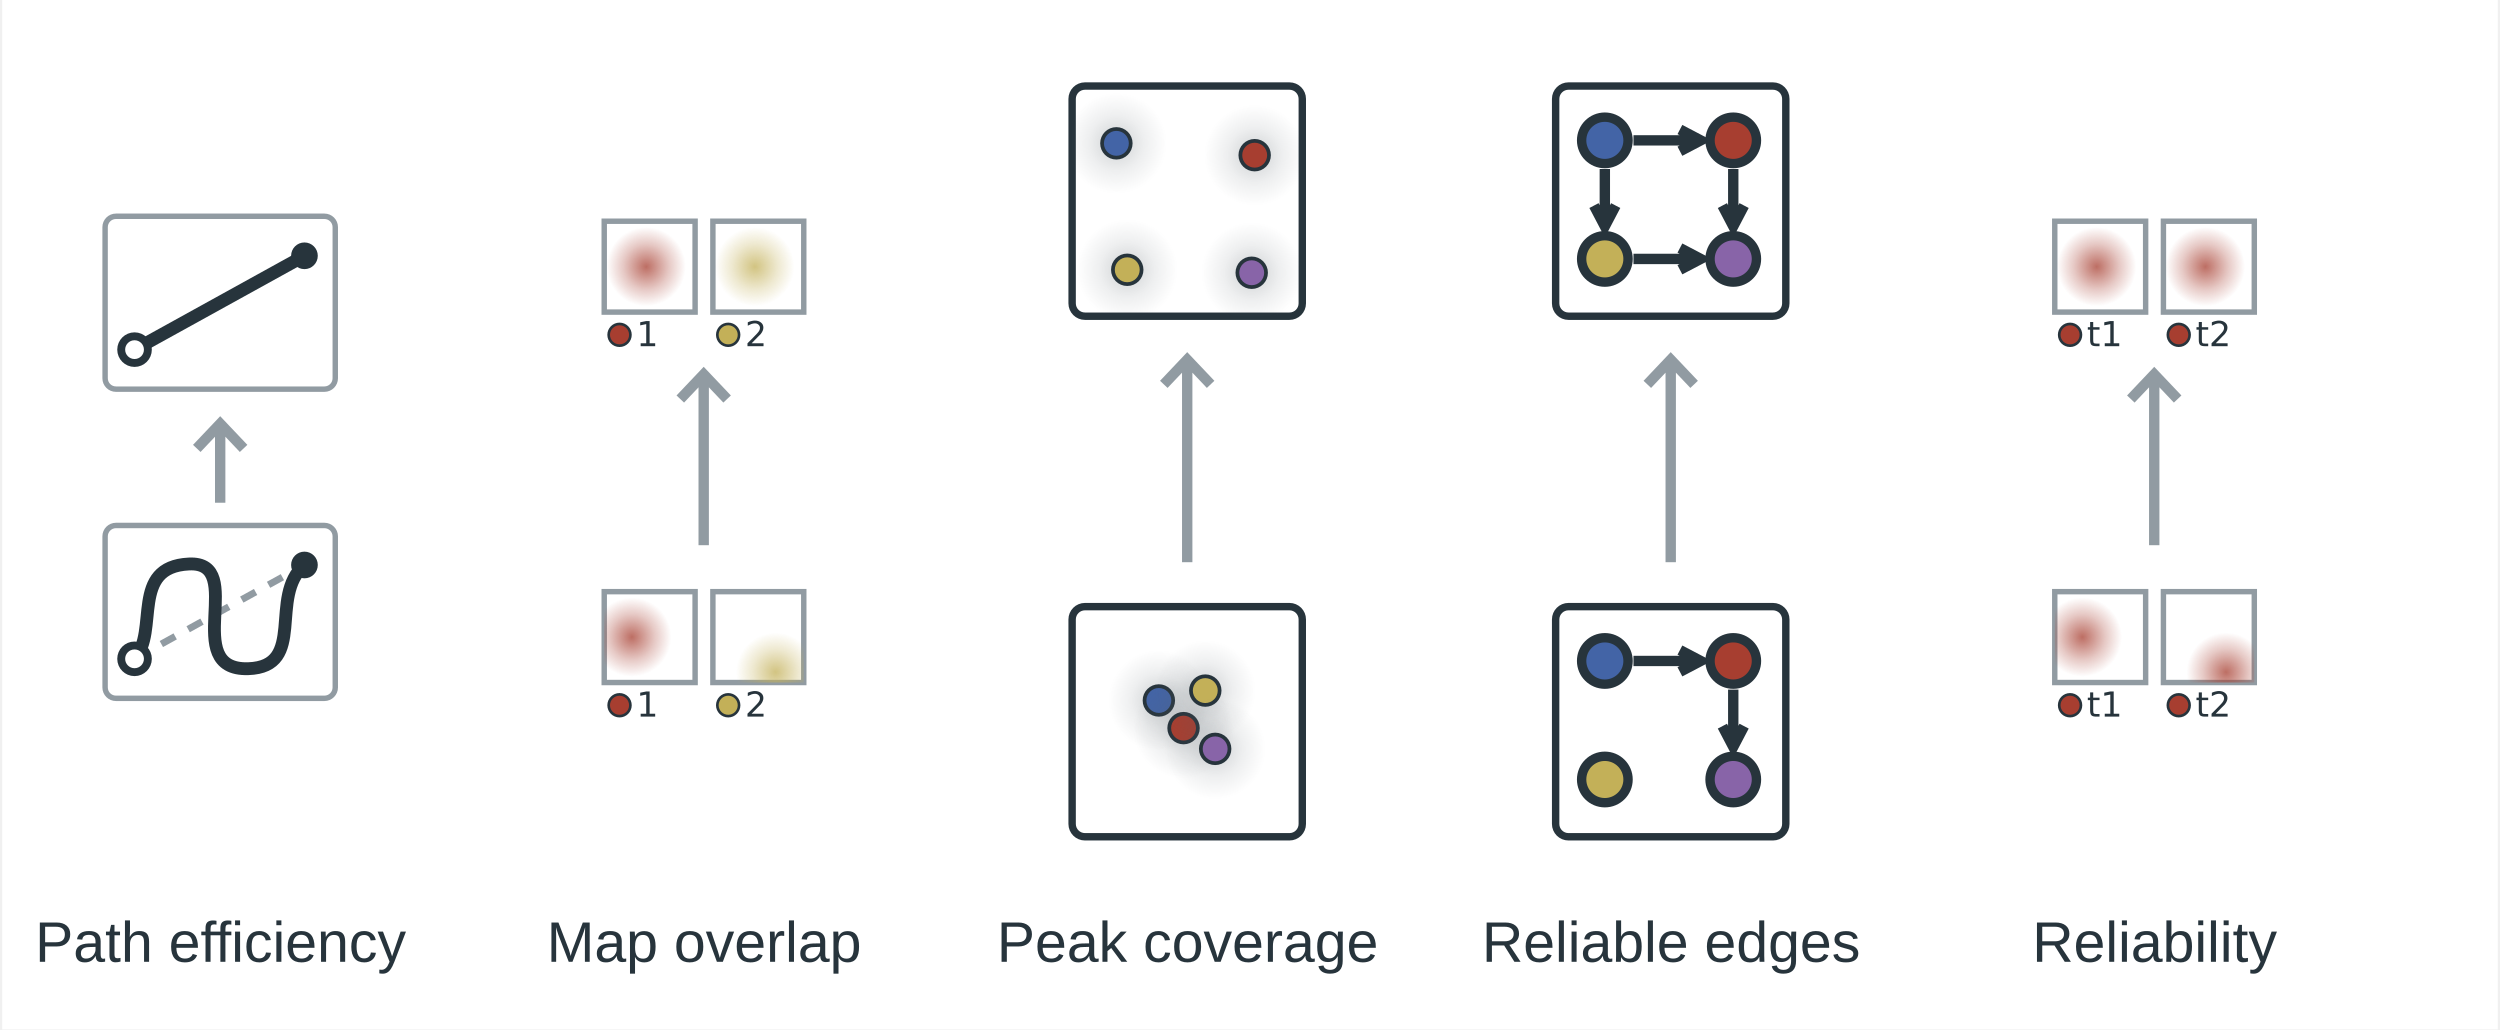
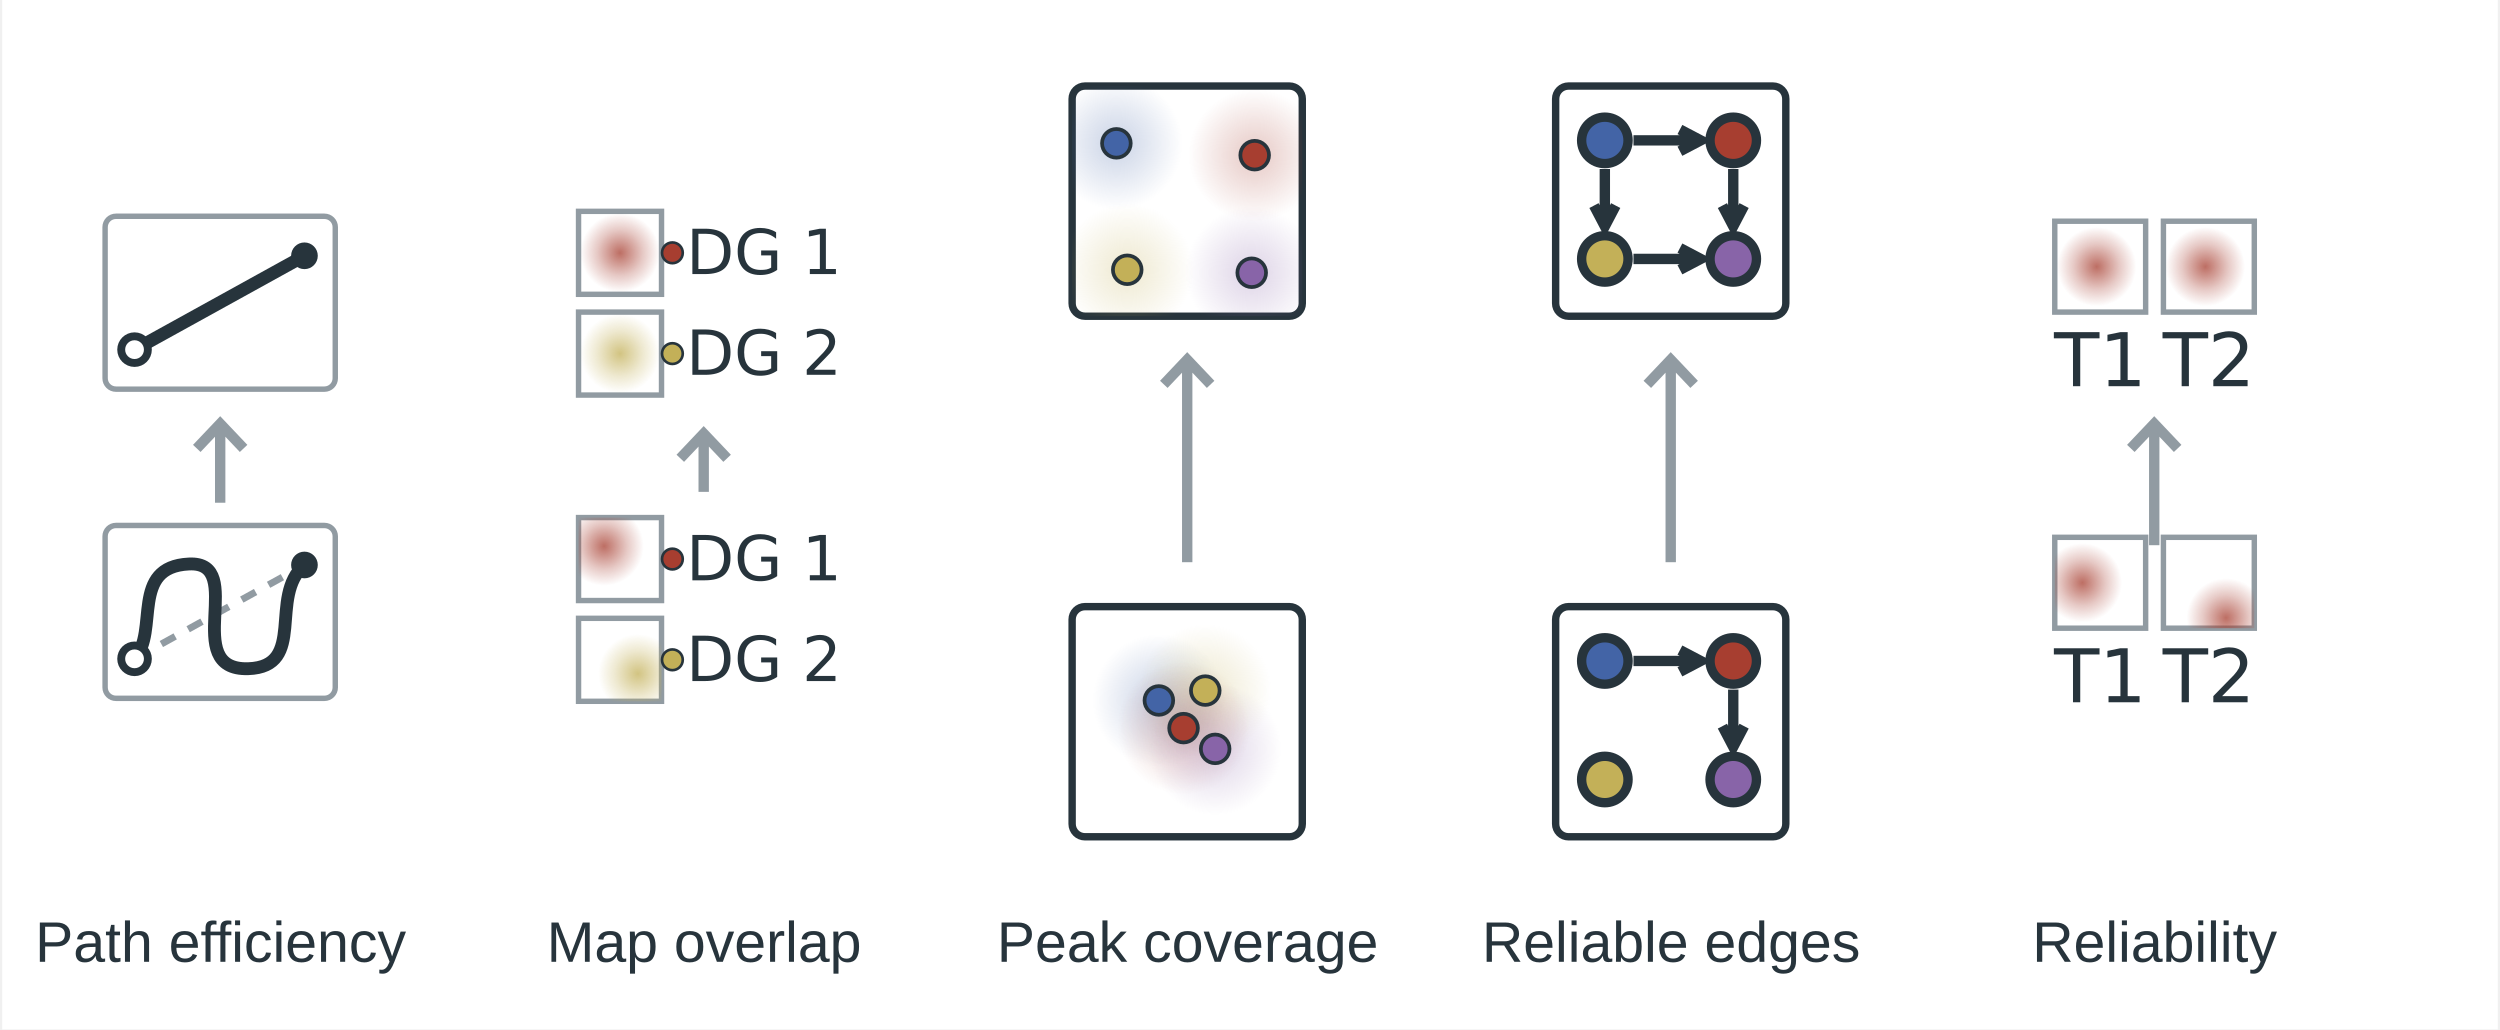
<svg xmlns="http://www.w3.org/2000/svg" width="170mm" height="70mm" viewBox="0 0 480 198">
  <rect width="480" height="198" fill="white" />
  <style>text.preview-label{font:11px Arial,sans-serif;fill:#27343c}</style>
  <g transform="translate(15,34) scale(1.9)">
    <rect x="2.52" y="4.0" width="23.3" height="17.5" rx="1.1" fill="white" stroke="#919ba2" stroke-width="0.55" />
    <rect x="2.52" y="35.3" width="23.3" height="17.5" rx="1.1" fill="white" stroke="#919ba2" stroke-width="0.55" />
    <path d="M 5.5,17.5 L 22.7,8.0" fill="none" stroke="#27343c" stroke-width="1.3" />
    <path d="M 5.5,48.8 L 22.7,39.3" fill="none" stroke="#919ba2" stroke-width="0.7" stroke-dasharray="1.6 1.5" />
    <path d="M 5.5,48.8 C 8,46 5,39.5 11,39.2 C 17,38.9 10,50 17,49.8 C 23,49.6 19,42.5 22.7,39.3" fill="none" stroke="#27343c" stroke-width="1.3" />
    <circle cx="5.5" cy="17.5" r="1.35" fill="white" stroke="#27343c" stroke-width="0.8" />
    <circle cx="22.7" cy="8.0" r="1.35" fill="#27343c" />
    <circle cx="5.5" cy="48.8" r="1.35" fill="white" stroke="#27343c" stroke-width="0.8" />
    <circle cx="22.7" cy="39.3" r="1.35" fill="#27343c" />
    <path d="M 14.17,33.0 V 25.0 M 11.8,27.5 L 14.17,25.0 L 16.54,27.5" fill="none" stroke="#919ba2" stroke-width="1.05" />
  </g>
  <text class="preview-label" x="42" y="185" text-anchor="middle">Path efficiency</text>
  <g transform="translate(108,34) scale(1.9)">
    <defs>
      <radialGradient id="map-overlap-red">
        <stop offset="0" stop-color="#a73e30" stop-opacity="0.75" />
        <stop offset="0.58" stop-color="#a73e30" stop-opacity="0.28" />
        <stop offset="1" stop-color="#a73e30" stop-opacity="0" />
      </radialGradient>
      <radialGradient id="map-overlap-yellow">
        <stop offset="0" stop-color="#c3b058" stop-opacity="0.75" />
        <stop offset="0.58" stop-color="#c3b058" stop-opacity="0.28" />
        <stop offset="1" stop-color="#c3b058" stop-opacity="0" />
      </radialGradient>
      <clipPath id="overlap-field-0">
-         <rect x="4.1" y="4.5" width="9.2" height="9.2" />
+         <rect x="1.5" y="3.5" width="8.4" height="8.4" />
      </clipPath>
      <clipPath id="overlap-field-1">
-         <rect x="15.1" y="4.5" width="9.2" height="9.2" />
+         <rect x="1.5" y="13.7" width="8.4" height="8.4" />
      </clipPath>
      <clipPath id="overlap-field-2">
-         <rect x="4.1" y="42.0" width="9.2" height="9.2" />
+         <rect x="1.5" y="34.5" width="8.4" height="8.4" />
      </clipPath>
      <clipPath id="overlap-field-3">
-         <rect x="15.1" y="42.0" width="9.2" height="9.2" />
+         <rect x="1.5" y="44.7" width="8.4" height="8.4" />
      </clipPath>
    </defs>
-     <rect x="4.1" y="4.5" width="9.2" height="9.2" fill="white" stroke="#919ba2" stroke-width="0.55" />
+     <rect x="1.5" y="3.5" width="8.4" height="8.4" fill="white" stroke="#919ba2" stroke-width="0.55" />
    <g clip-path="url(#overlap-field-0)">
-       <circle cx="8.35" cy="9.1" r="4.0" fill="url(#map-overlap-red)" />
+       <circle cx="5.7" cy="7.7" r="4.0" fill="url(#map-overlap-red)" />
    </g>
-     <circle cx="5.65" cy="16.00" r="1.1" fill="#a73e30" stroke="#27343c" stroke-width="0.27" />
-     <text x="7.35" y="17.15" font-family="DejaVu Sans" font-size="3.5" fill="#27343c">1</text>
-     <rect x="15.1" y="4.5" width="9.2" height="9.2" fill="white" stroke="#919ba2" stroke-width="0.55" />
+     <circle cx="11.0" cy="7.70" r="1.05" fill="#a73e30" stroke="#27343c" stroke-width="0.27" />
+     <text x="12.4" y="9.85" font-family="DejaVu Sans" font-size="6.3" fill="#27343c">DG 1</text>
+     <rect x="1.5" y="13.7" width="8.4" height="8.4" fill="white" stroke="#919ba2" stroke-width="0.55" />
    <g clip-path="url(#overlap-field-1)">
-       <circle cx="19.35" cy="9.1" r="4.0" fill="url(#map-overlap-yellow)" />
+       <circle cx="5.7" cy="17.9" r="4.0" fill="url(#map-overlap-yellow)" />
    </g>
-     <circle cx="16.65" cy="16.00" r="1.1" fill="#c3b058" stroke="#27343c" stroke-width="0.27" />
-     <text x="18.35" y="17.15" font-family="DejaVu Sans" font-size="3.5" fill="#27343c">2</text>
-     <rect x="4.1" y="42.0" width="9.2" height="9.2" fill="white" stroke="#919ba2" stroke-width="0.55" />
+     <circle cx="11.0" cy="17.90" r="1.05" fill="#c3b058" stroke="#27343c" stroke-width="0.27" />
+     <text x="12.4" y="20.05" font-family="DejaVu Sans" font-size="6.3" fill="#27343c">DG 2</text>
+     <rect x="1.5" y="34.5" width="8.4" height="8.4" fill="white" stroke="#919ba2" stroke-width="0.55" />
    <g clip-path="url(#overlap-field-2)">
-       <circle cx="6.9" cy="46.6" r="4.0" fill="url(#map-overlap-red)" />
+       <circle cx="4.1" cy="37.4" r="4.0" fill="url(#map-overlap-red)" />
    </g>
-     <circle cx="5.65" cy="53.50" r="1.1" fill="#a73e30" stroke="#27343c" stroke-width="0.27" />
-     <text x="7.35" y="54.65" font-family="DejaVu Sans" font-size="3.5" fill="#27343c">1</text>
-     <rect x="15.1" y="42.0" width="9.2" height="9.2" fill="white" stroke="#919ba2" stroke-width="0.55" />
+     <circle cx="11.0" cy="38.70" r="1.05" fill="#a73e30" stroke="#27343c" stroke-width="0.27" />
+     <text x="12.4" y="40.85" font-family="DejaVu Sans" font-size="6.3" fill="#27343c">DG 1</text>
+     <rect x="1.5" y="44.7" width="8.4" height="8.4" fill="white" stroke="#919ba2" stroke-width="0.55" />
    <g clip-path="url(#overlap-field-3)">
-       <circle cx="21.45" cy="50.15" r="4.0" fill="url(#map-overlap-yellow)" />
+       <circle cx="7.5" cy="50.3" r="4.0" fill="url(#map-overlap-yellow)" />
    </g>
-     <circle cx="16.65" cy="53.50" r="1.1" fill="#c3b058" stroke="#27343c" stroke-width="0.27" />
-     <text x="18.35" y="54.65" font-family="DejaVu Sans" font-size="3.5" fill="#27343c">2</text>
-     <path d="M 14.17,37.3 V 20.0 M 11.8,22.5 L 14.17,20.0 L 16.54,22.5" fill="none" stroke="#919ba2" stroke-width="1.05" />
+     <circle cx="11.0" cy="48.90" r="1.05" fill="#c3b058" stroke="#27343c" stroke-width="0.27" />
+     <text x="12.4" y="51.05" font-family="DejaVu Sans" font-size="6.3" fill="#27343c">DG 2</text>
+     <path d="M 14.17,31.9 V 26.0 M 11.8,28.5 L 14.17,26.0 L 16.54,28.5" fill="none" stroke="#919ba2" stroke-width="1.05" />
  </g>
  <text class="preview-label" x="135" y="185" text-anchor="middle">Map overlap</text>
  <g transform="translate(201,8) scale(1.9)">
    <defs>
-       <radialGradient id="coverage-blur">
-         <stop offset="0" stop-color="#555f66" stop-opacity="0.29" />
-         <stop offset="0.55" stop-color="#555f66" stop-opacity="0.1" />
-         <stop offset="1" stop-color="#555f66" stop-opacity="0" />
+       <radialGradient id="coverage-blur-0">
+         <stop offset="0" stop-color="#4364a6" stop-opacity="0.28" />
+         <stop offset="0.55" stop-color="#4364a6" stop-opacity="0.13" />
+         <stop offset="1" stop-color="#4364a6" stop-opacity="0" />
+       </radialGradient>
+       <radialGradient id="coverage-blur-1">
+         <stop offset="0" stop-color="#a73e30" stop-opacity="0.28" />
+         <stop offset="0.55" stop-color="#a73e30" stop-opacity="0.13" />
+         <stop offset="1" stop-color="#a73e30" stop-opacity="0" />
+       </radialGradient>
+       <radialGradient id="coverage-blur-2">
+         <stop offset="0" stop-color="#c3b058" stop-opacity="0.28" />
+         <stop offset="0.55" stop-color="#c3b058" stop-opacity="0.13" />
+         <stop offset="1" stop-color="#c3b058" stop-opacity="0" />
+       </radialGradient>
+       <radialGradient id="coverage-blur-3">
+         <stop offset="0" stop-color="#8864a8" stop-opacity="0.28" />
+         <stop offset="0.55" stop-color="#8864a8" stop-opacity="0.13" />
+         <stop offset="1" stop-color="#8864a8" stop-opacity="0" />
      </radialGradient>
      <clipPath id="coverage-top">
        <rect x="2.52" y="4.5" width="23.3" height="23.3" />
      </clipPath>
      <clipPath id="coverage-bottom">
        <rect x="2.52" y="57.2" width="23.3" height="23.3" />
      </clipPath>
    </defs>
    <rect x="2.52" y="4.5" width="23.3" height="23.3" rx="1.3" fill="white" stroke="#27343c" stroke-width="0.75" />
    <rect x="2.52" y="57.2" width="23.3" height="23.3" rx="1.3" fill="white" stroke="#27343c" stroke-width="0.75" />
    <g clip-path="url(#coverage-top)">
-       <circle cx="7.0" cy="10.3" r="5.1" fill="url(#coverage-blur)" />
+       <circle cx="7.0" cy="10.3" r="6.7" fill="url(#coverage-blur-0)" />
+       <circle cx="21.0" cy="11.5" r="6.7" fill="url(#coverage-blur-1)" />
+       <circle cx="8.1" cy="23.1" r="6.7" fill="url(#coverage-blur-2)" />
+       <circle cx="20.7" cy="23.4" r="6.7" fill="url(#coverage-blur-3)" />
      <circle cx="7.0" cy="10.3" r="1.45" fill="#4364a6" stroke="#27343c" stroke-width="0.38" />
-       <circle cx="21.0" cy="11.5" r="5.1" fill="url(#coverage-blur)" />
      <circle cx="21.0" cy="11.5" r="1.45" fill="#a73e30" stroke="#27343c" stroke-width="0.38" />
-       <circle cx="8.1" cy="23.1" r="5.1" fill="url(#coverage-blur)" />
      <circle cx="8.1" cy="23.1" r="1.45" fill="#c3b058" stroke="#27343c" stroke-width="0.38" />
-       <circle cx="20.7" cy="23.4" r="5.1" fill="url(#coverage-blur)" />
      <circle cx="20.7" cy="23.4" r="1.45" fill="#8864a8" stroke="#27343c" stroke-width="0.38" />
    </g>
    <g clip-path="url(#coverage-bottom)">
-       <circle cx="11.3" cy="66.7" r="5.1" fill="url(#coverage-blur)" />
+       <circle cx="11.3" cy="66.7" r="6.7" fill="url(#coverage-blur-0)" />
+       <circle cx="13.8" cy="69.5" r="6.7" fill="url(#coverage-blur-1)" />
+       <circle cx="16.0" cy="65.7" r="6.7" fill="url(#coverage-blur-2)" />
+       <circle cx="17.0" cy="71.6" r="6.7" fill="url(#coverage-blur-3)" />
      <circle cx="11.3" cy="66.7" r="1.45" fill="#4364a6" stroke="#27343c" stroke-width="0.38" />
-       <circle cx="13.8" cy="69.5" r="5.1" fill="url(#coverage-blur)" />
      <circle cx="13.8" cy="69.5" r="1.45" fill="#a73e30" stroke="#27343c" stroke-width="0.38" />
-       <circle cx="16.0" cy="65.7" r="5.1" fill="url(#coverage-blur)" />
      <circle cx="16.0" cy="65.7" r="1.45" fill="#c3b058" stroke="#27343c" stroke-width="0.38" />
-       <circle cx="17.0" cy="71.6" r="5.1" fill="url(#coverage-blur)" />
      <circle cx="17.0" cy="71.6" r="1.45" fill="#8864a8" stroke="#27343c" stroke-width="0.38" />
    </g>
    <path d="M 14.17,52.7 V 32.2 M 11.8,34.7 L 14.17,32.2 L 16.54,34.7" fill="none" stroke="#919ba2" stroke-width="1.05" />
  </g>
  <text class="preview-label" x="228" y="185" text-anchor="middle">Peak coverage</text>
  <g transform="translate(294,8) scale(1.9)">
    <rect x="2.52" y="4.5" width="23.3" height="23.3" rx="1.3" fill="white" stroke="#27343c" stroke-width="0.75" />
    <rect x="2.52" y="57.2" width="23.3" height="23.3" rx="1.3" fill="white" stroke="#27343c" stroke-width="0.75" />
    <path d="M 10.40,10.00 L 17.20,10.00 M 15.10,11.10 L 17.20,10.00 L 15.10,8.90" fill="none" stroke="#27343c" stroke-width="1.05" />
    <path d="M 7.50,12.90 L 7.50,18.70 M 6.40,16.60 L 7.50,18.70 L 8.60,16.60" fill="none" stroke="#27343c" stroke-width="1.05" />
    <path d="M 20.50,12.90 L 20.50,18.70 M 19.40,16.60 L 20.50,18.70 L 21.60,16.60" fill="none" stroke="#27343c" stroke-width="1.05" />
    <path d="M 10.40,22.00 L 17.20,22.00 M 15.10,23.10 L 17.20,22.00 L 15.10,20.90" fill="none" stroke="#27343c" stroke-width="1.05" />
    <circle cx="7.5" cy="10" r="2.35" fill="#4364a6" stroke="#27343c" stroke-width="0.95" />
    <circle cx="20.5" cy="10" r="2.35" fill="#a73e30" stroke="#27343c" stroke-width="0.95" />
    <circle cx="7.5" cy="22" r="2.35" fill="#c3b058" stroke="#27343c" stroke-width="0.95" />
    <circle cx="20.5" cy="22" r="2.35" fill="#8864a8" stroke="#27343c" stroke-width="0.95" />
    <path d="M 10.40,62.70 L 17.20,62.70 M 15.10,63.80 L 17.20,62.70 L 15.10,61.60" fill="none" stroke="#27343c" stroke-width="1.05" />
    <path d="M 20.50,65.60 L 20.50,71.40 M 19.40,69.30 L 20.50,71.40 L 21.60,69.30" fill="none" stroke="#27343c" stroke-width="1.05" />
    <circle cx="7.5" cy="62.7" r="2.35" fill="#4364a6" stroke="#27343c" stroke-width="0.95" />
    <circle cx="20.5" cy="62.7" r="2.35" fill="#a73e30" stroke="#27343c" stroke-width="0.95" />
    <circle cx="7.5" cy="74.7" r="2.35" fill="#c3b058" stroke="#27343c" stroke-width="0.95" />
    <circle cx="20.5" cy="74.7" r="2.35" fill="#8864a8" stroke="#27343c" stroke-width="0.95" />
    <path d="M 14.17,52.7 V 32.2 M 11.8,34.7 L 14.17,32.2 L 16.54,34.7" fill="none" stroke="#919ba2" stroke-width="1.05" />
  </g>
  <text class="preview-label" x="321" y="185" text-anchor="middle">Reliable edges</text>
  <g transform="translate(387,34) scale(1.9)">
    <defs>
      <radialGradient id="map-reliability-red">
        <stop offset="0" stop-color="#a73e30" stop-opacity="0.75" />
        <stop offset="0.58" stop-color="#a73e30" stop-opacity="0.28" />
        <stop offset="1" stop-color="#a73e30" stop-opacity="0" />
      </radialGradient>
      <radialGradient id="map-reliability-yellow">
        <stop offset="0" stop-color="#c3b058" stop-opacity="0.75" />
        <stop offset="0.58" stop-color="#c3b058" stop-opacity="0.28" />
        <stop offset="1" stop-color="#c3b058" stop-opacity="0" />
      </radialGradient>
      <clipPath id="reliability-field-0">
        <rect x="4.1" y="4.5" width="9.2" height="9.2" />
      </clipPath>
      <clipPath id="reliability-field-1">
        <rect x="15.1" y="4.5" width="9.2" height="9.2" />
      </clipPath>
      <clipPath id="reliability-field-2">
-         <rect x="4.1" y="42.0" width="9.2" height="9.2" />
+         <rect x="4.1" y="36.5" width="9.2" height="9.2" />
      </clipPath>
      <clipPath id="reliability-field-3">
-         <rect x="15.1" y="42.0" width="9.2" height="9.2" />
+         <rect x="15.1" y="36.5" width="9.2" height="9.2" />
      </clipPath>
    </defs>
    <rect x="4.1" y="4.5" width="9.2" height="9.2" fill="white" stroke="#919ba2" stroke-width="0.55" />
    <g clip-path="url(#reliability-field-0)">
      <circle cx="8.35" cy="9.1" r="4.0" fill="url(#map-reliability-red)" />
    </g>
-     <circle cx="5.65" cy="16.00" r="1.1" fill="#a73e30" stroke="#27343c" stroke-width="0.27" />
-     <text x="7.35" y="17.15" font-family="DejaVu Sans" font-size="3.5" fill="#27343c">t1</text>
+     <text x="8.70" y="21.20" text-anchor="middle" font-family="DejaVu Sans" font-size="7.5" fill="#27343c">T1</text>
    <rect x="15.1" y="4.5" width="9.2" height="9.2" fill="white" stroke="#919ba2" stroke-width="0.55" />
    <g clip-path="url(#reliability-field-1)">
      <circle cx="19.35" cy="9.1" r="4.0" fill="url(#map-reliability-red)" />
    </g>
-     <circle cx="16.65" cy="16.00" r="1.1" fill="#a73e30" stroke="#27343c" stroke-width="0.27" />
-     <text x="18.35" y="17.15" font-family="DejaVu Sans" font-size="3.5" fill="#27343c">t2</text>
-     <rect x="4.1" y="42.0" width="9.2" height="9.2" fill="white" stroke="#919ba2" stroke-width="0.55" />
+     <text x="19.70" y="21.20" text-anchor="middle" font-family="DejaVu Sans" font-size="7.5" fill="#27343c">T2</text>
+     <rect x="4.1" y="36.5" width="9.2" height="9.2" fill="white" stroke="#919ba2" stroke-width="0.55" />
    <g clip-path="url(#reliability-field-2)">
-       <circle cx="6.9" cy="46.6" r="4.0" fill="url(#map-reliability-red)" />
+       <circle cx="6.9" cy="41.1" r="4.0" fill="url(#map-reliability-red)" />
    </g>
-     <circle cx="5.65" cy="53.50" r="1.1" fill="#a73e30" stroke="#27343c" stroke-width="0.27" />
-     <text x="7.35" y="54.65" font-family="DejaVu Sans" font-size="3.5" fill="#27343c">t1</text>
-     <rect x="15.1" y="42.0" width="9.2" height="9.2" fill="white" stroke="#919ba2" stroke-width="0.55" />
+     <text x="8.70" y="53.20" text-anchor="middle" font-family="DejaVu Sans" font-size="7.5" fill="#27343c">T1</text>
+     <rect x="15.1" y="36.5" width="9.2" height="9.2" fill="white" stroke="#919ba2" stroke-width="0.55" />
    <g clip-path="url(#reliability-field-3)">
-       <circle cx="21.45" cy="50.15" r="4.0" fill="url(#map-reliability-red)" />
+       <circle cx="21.45" cy="44.65" r="4.0" fill="url(#map-reliability-red)" />
    </g>
-     <circle cx="16.65" cy="53.50" r="1.1" fill="#a73e30" stroke="#27343c" stroke-width="0.27" />
-     <text x="18.35" y="54.65" font-family="DejaVu Sans" font-size="3.5" fill="#27343c">t2</text>
-     <path d="M 14.17,37.3 V 20.0 M 11.8,22.5 L 14.17,20.0 L 16.54,22.5" fill="none" stroke="#919ba2" stroke-width="1.05" />
+     <text x="19.70" y="53.20" text-anchor="middle" font-family="DejaVu Sans" font-size="7.5" fill="#27343c">T2</text>
+     <path d="M 14.17,37.3 V 25.0 M 11.8,27.5 L 14.17,25.0 L 16.54,27.5" fill="none" stroke="#919ba2" stroke-width="1.05" />
  </g>
  <text class="preview-label" x="414" y="185" text-anchor="middle">Reliability</text>
</svg>
